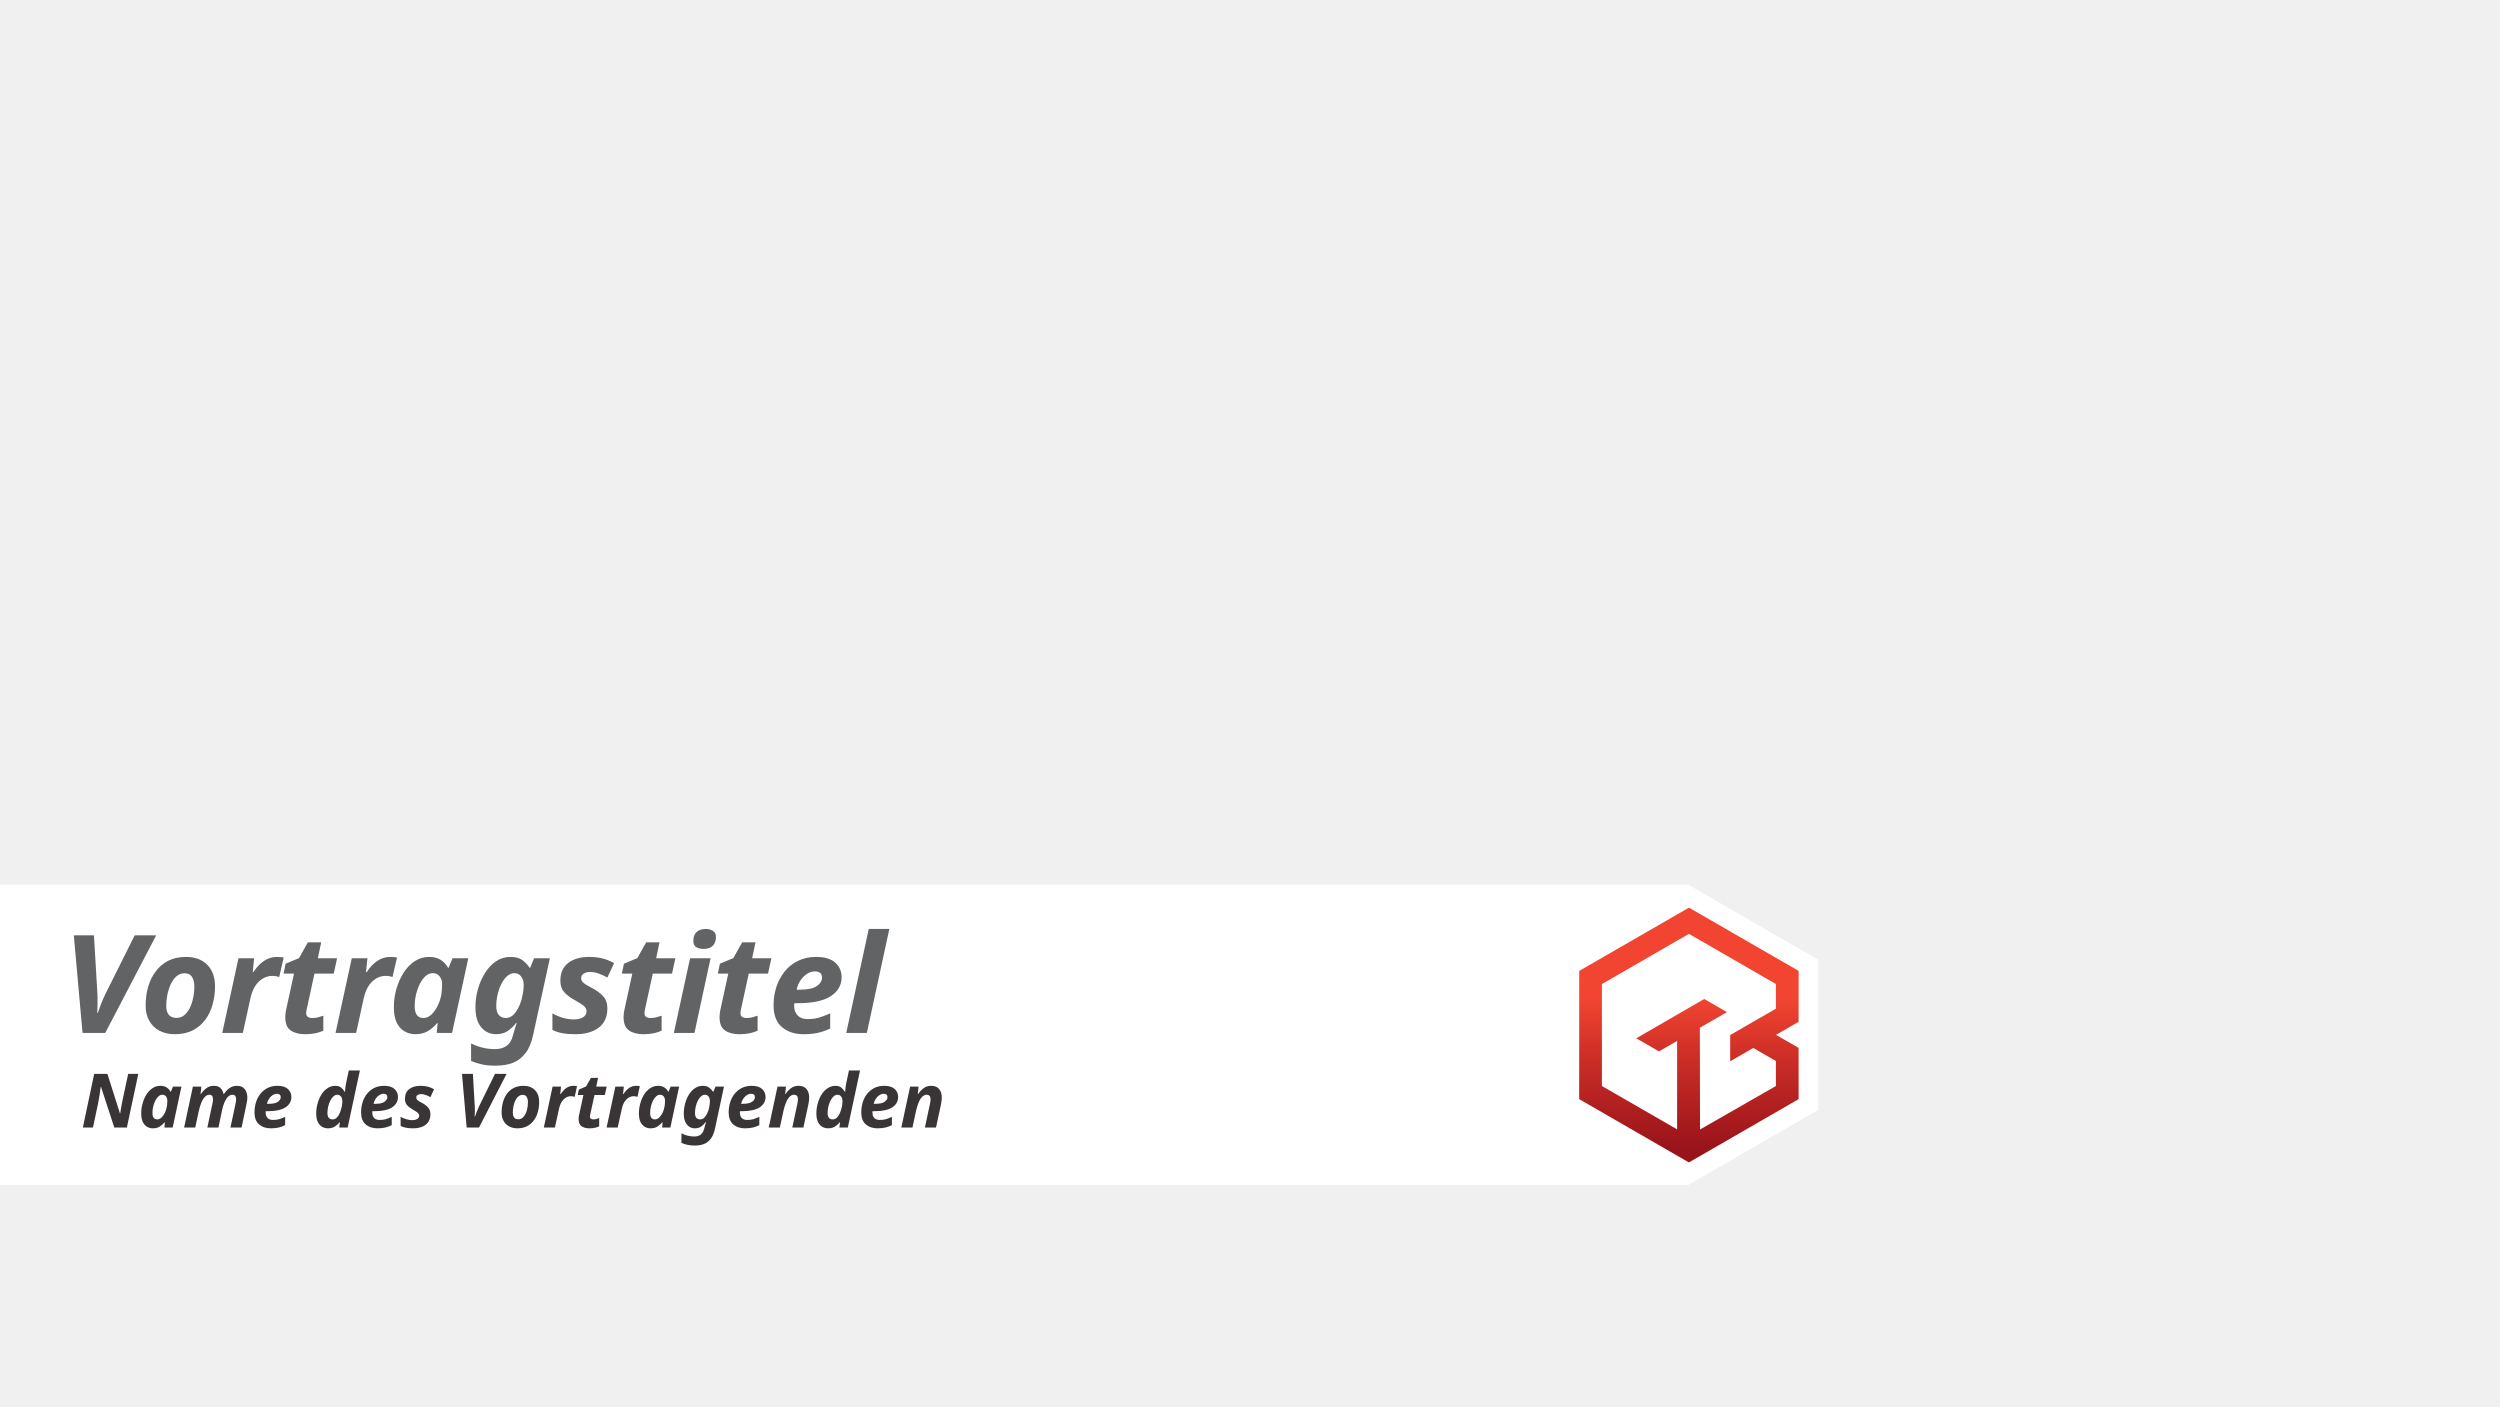
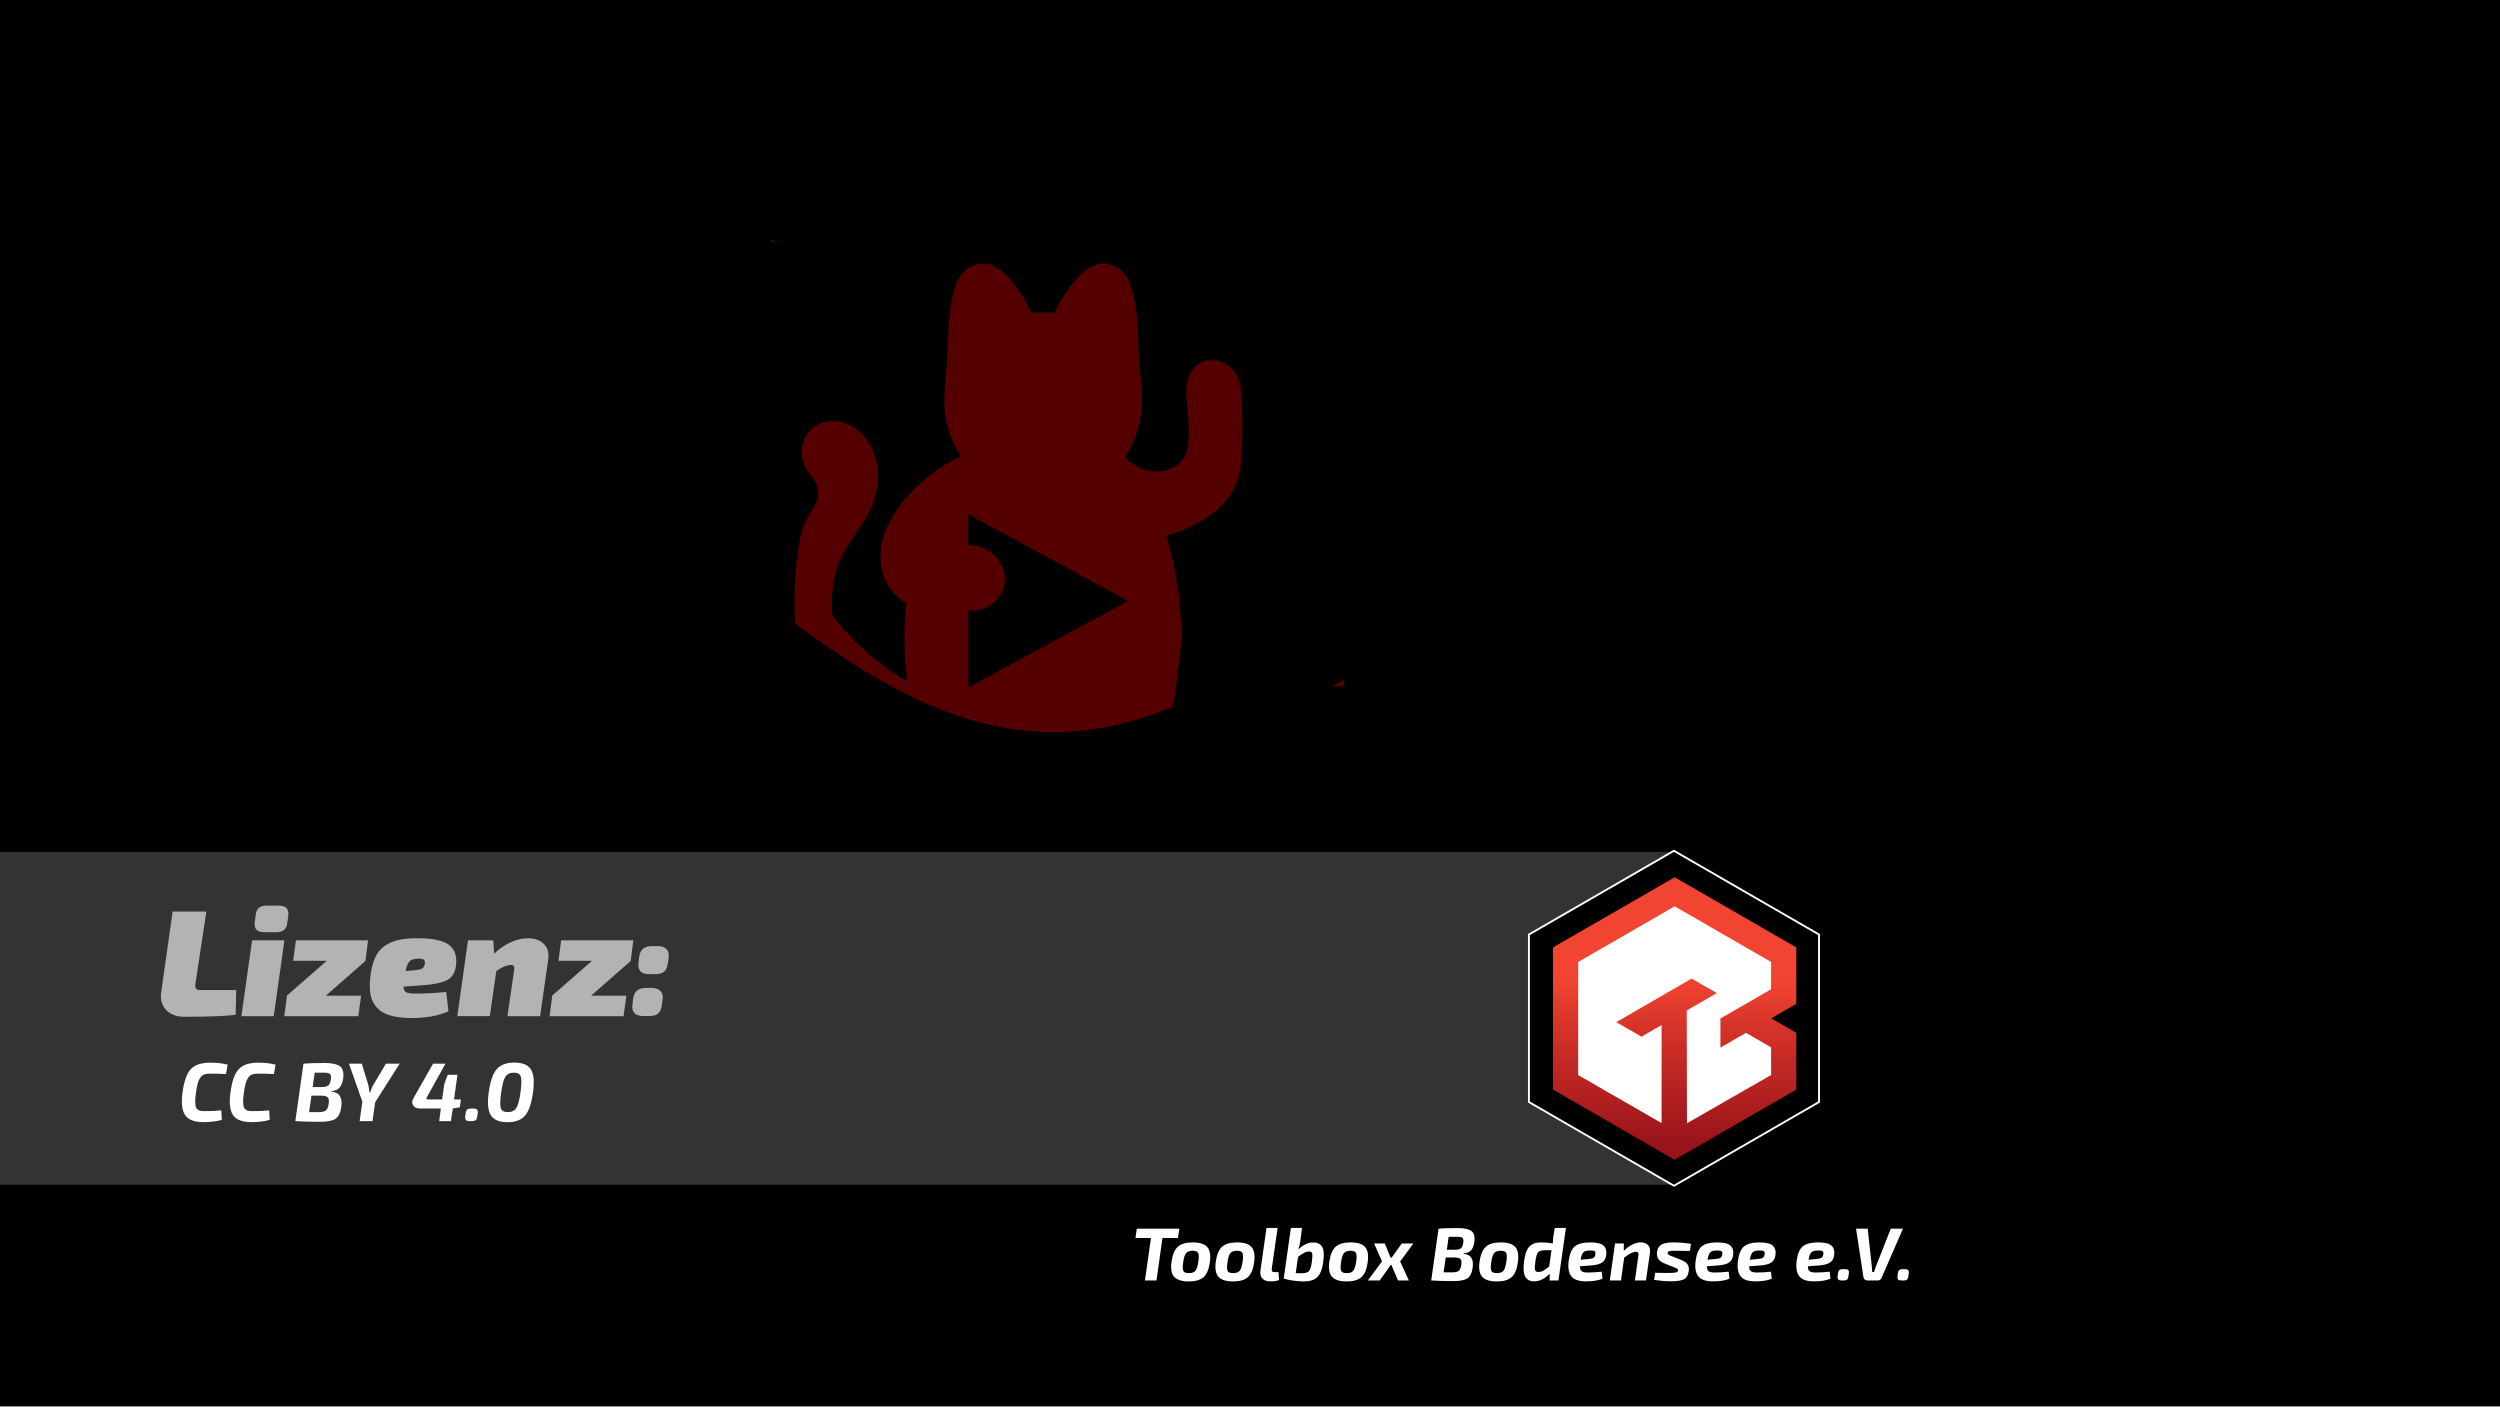
<svg xmlns="http://www.w3.org/2000/svg" width="1920" height="1080" viewBox="0 0 508 285.75" version="1.1" id="svg8">
  <defs id="defs2">
    <linearGradient id="linearGradient30" spreadMethod="pad" gradientTransform="matrix(0,-46.51385,-46.51385,0,26.25006,37.54749)" gradientUnits="userSpaceOnUse" y2="0" x2="1" y1="0" x1="0">
      <stop id="stop24" offset="0" style="stop-opacity:1;stop-color:#f14531" />
      <stop id="stop26" offset="0.33" style="stop-opacity:1;stop-color:#d23128" />
      <stop id="stop28" offset="1" style="stop-opacity:1;stop-color:#98131a" />
    </linearGradient>
+     <linearGradient y2="63.508" x2="29.282" y1="4.036" x1="29.282" gradientUnits="userSpaceOnUse" id="SVGID_1_-9" gradientTransform="translate(-3.7,-4)">
+       <stop id="stop4-9" style="stop-color:#E64F2D" offset="0" />
+       <stop id="stop6-0" style="stop-color:#D74126" offset="0.5" />
+       <stop id="stop8-8" style="stop-color:#9B160F" offset="1" />
+     </linearGradient>
  </defs>
-   <g id="layer1" transform="matrix(1.440677,0,0,1.440677,0,-122.3098)">
-     <path style="opacity:1;fill:#ffffff;fill-opacity:1;stroke:none;stroke-width:0.481;stroke-linecap:butt;stroke-linejoin:miter;stroke-miterlimit:3.8;stroke-dasharray:none;stroke-opacity:1;paint-order:markers stroke fill" id="path23" d="m 238.125,209.687 18.331,10.583 v 21.167 L 238.125,252.021 219.794,241.437 v -21.167 z" />
-     <rect style="opacity:1;fill:#ffffff;fill-opacity:1;stroke:none;stroke-width:0.493;stroke-linecap:butt;stroke-linejoin:miter;stroke-miterlimit:3.8;stroke-dasharray:none;stroke-opacity:1;paint-order:markers stroke fill" id="rect21" width="238.125" height="42.333" x="0" y="209.687" />
-     <g transform="matrix(0.4577411,0,0,-0.4577411,226.1946,242.901)" id="g10">
-       <path id="path33" d="M -3.009,43.967 26.133,61.283 55.961,44.322 56.897,32.391 47.188,24.905 57.949,18.705 55.727,7.008 28.706,-8.783 -5.449,6.423 Z" style="fill:#ffffff;stroke:none;stroke-width:0.99px;stroke-linecap:butt;stroke-linejoin:miter;stroke-opacity:1" />
-       <path d="m 26.262,-13.009 -0.012,0.007 -0.012,-0.007 -0.012,0.021 -33.726,19.455 h -0.057 l 0.011,39.547 33.814,19.494 33.79,-19.493 V 30.444 h -0.065 l 0.065,-0.112 -6.972,-4.022 6.972,-4.022 -0.002,-0.004 0.002,-0.001 V 6.558 h -0.033 l 0.033,-0.057 -33.784,-19.488 -0.012,-0.021 m 3.36,41.497 v 0 l 0.055,-31.341 23.378,13.398 v 7.699 l -6.976,4.024 -7.107,-4.1 v 8.083 l 14.083,8.124 v 7.597 L 26.257,57.432 -0.555,41.964 V 10.545 L 22.62,-2.812 V 24.439 l -5.585,-3.23 -7.002,4.04 20.936,12.112 7.005,-4.042 -8.352,-4.83" style="fill:url(#linearGradient30);fill-opacity:1;fill-rule:nonzero;stroke:none;stroke-width:0.132" id="path32" />
-     </g>
-     <g id="g4610" transform="translate(-36.51252)">
-       <text transform="scale(1.010364,0.9897421)" id="text1746" y="232.975" x="44.693" style="font-style:normal;font-weight:normal;font-size:22.486px;line-height:125%;font-family:sans-serif;letter-spacing:0px;word-spacing:0px;fill:#616364;fill-opacity:1;stroke:none;stroke-width:0.562px;stroke-linecap:butt;stroke-linejoin:miter;stroke-opacity:1" xml:space="preserve">
-         <tspan style="font-style:italic;font-variant:normal;font-weight:800;font-stretch:normal;font-size:19.488px;font-family:'Exo 2';-inkscape-font-specification:'Exo 2 Ultra-Bold Italic';letter-spacing:-0.19px;fill:#616364;fill-opacity:1;stroke-width:0.562px" y="232.975" x="44.693" id="tspan1744">Vortragstitel </tspan>
-       </text>
-       <text transform="scale(1.003139,0.9968712)" id="text1750" y="244.7" x="47.765" style="font-style:normal;font-weight:normal;font-size:22.764px;line-height:125%;font-family:sans-serif;letter-spacing:0px;word-spacing:0px;fill:#393536;fill-opacity:1;stroke:none;stroke-width:0.569px;stroke-linecap:butt;stroke-linejoin:miter;stroke-opacity:1" xml:space="preserve">
-         <tspan style="font-style:italic;font-variant:normal;font-weight:bold;font-stretch:normal;font-size:10.623px;font-family:'Exo 2';-inkscape-font-specification:'Exo 2 Bold Italic';fill:#393536;fill-opacity:1;stroke-width:0.569px" y="244.7" x="47.765" id="tspan1748">Name des Vortragenden</tspan>
-       </text>
-     </g>
+   <rect style="opacity:1;vector-effect:none;fill:#000000;fill-opacity:1;stroke:#1a1a1a;stroke-width:0.265;stroke-linecap:butt;stroke-linejoin:miter;stroke-miterlimit:4;stroke-dasharray:none;stroke-dashoffset:0;stroke-opacity:0.208;paint-order:stroke markers fill" id="rect1039" width="508.992" height="288.101" x="-0.856" y="-2.351" />
+   <rect y="173.102" x="-40.24" height="67.625" width="380.39" id="rect21" style="opacity:1;fill:#333333;fill-opacity:1;stroke:none;stroke-width:0.787;stroke-linecap:butt;stroke-linejoin:miter;stroke-miterlimit:3.8;stroke-dasharray:none;stroke-opacity:1;paint-order:markers stroke fill" />
+   <path d="m 340.15,173.102 29.282,16.906 v 33.812 L 340.15,240.727 310.868,223.821 V 190.008 Z" id="path23" style="opacity:1;fill:#000000;fill-opacity:1;stroke:#ffffff;stroke-width:0.768;stroke-linecap:butt;stroke-linejoin:miter;stroke-miterlimit:3.8;stroke-dasharray:none;stroke-opacity:1;paint-order:markers stroke fill" />
+   <g id="g10" transform="matrix(0.7312131,0,0,-0.7312131,321.0919,226.159)">
+     <path style="fill:#ffffff;stroke:none;stroke-width:0.99px;stroke-linecap:butt;stroke-linejoin:miter;stroke-opacity:1" d="M -3.009,43.967 26.133,61.283 55.961,44.322 56.897,32.391 47.188,24.905 57.949,18.705 55.727,7.008 28.706,-8.783 -5.449,6.423 Z" id="path33" />
+     <path id="path32" style="fill:url(#linearGradient30);fill-opacity:1;fill-rule:nonzero;stroke:none;stroke-width:0.132" d="m 26.262,-13.009 -0.012,0.007 -0.012,-0.007 -0.012,0.021 -33.726,19.455 h -0.057 l 0.011,39.547 33.814,19.494 33.79,-19.493 V 30.444 h -0.065 l 0.065,-0.112 -6.972,-4.022 6.972,-4.022 -0.002,-0.004 0.002,-0.001 V 6.558 h -0.033 l 0.033,-0.057 -33.784,-19.488 -0.012,-0.021 m 3.36,41.497 v 0 l 0.055,-31.341 23.378,13.398 v 7.699 l -6.976,4.024 -7.107,-4.1 v 8.083 l 14.083,8.124 v 7.597 L 26.257,57.432 -0.555,41.964 V 10.545 L 22.62,-2.812 V 24.439 l -5.585,-3.23 -7.002,4.04 20.936,12.112 7.005,-4.042 -8.352,-4.83" />
+   </g>
+   <g aria-label="Lizenz:" transform="scale(1.010364,0.9897421)" style="font-style:normal;font-weight:normal;font-size:35.92px;line-height:125%;font-family:sans-serif;letter-spacing:0px;word-spacing:0px;fill:#b3b3b3;fill-opacity:1;stroke:none;stroke-width:0.898px;stroke-linecap:butt;stroke-linejoin:miter;stroke-opacity:1" id="text1746">
+     <path d="m 41.505,187.146 -2.21,14.881 q -0.062,0.716 0.156,0.996 0.249,0.249 0.965,0.249 h 7.098 l -0.125,5.074 q -3.113,0.405 -10.304,0.405 -2.335,0 -3.673,-1.401 -1.307,-1.432 -0.996,-3.611 l 2.304,-16.593 z" style="font-style:italic;font-variant:normal;font-weight:800;font-stretch:normal;font-size:31.131px;font-family:'Exo 2';-inkscape-font-specification:'Exo 2 Ultra-Bold Italic';letter-spacing:-0.303px;fill:#b3b3b3;fill-opacity:1;stroke-width:0.898px" id="path1182" />
+     <path d="M 53.592,185.931 H 56.113 q 2.086,0 1.868,2.055 l -0.218,1.588 q -0.218,1.806 -2.148,1.806 H 53.062 q -2.055,0 -1.837,-2.055 l 0.218,-1.588 q 0.187,-1.806 2.148,-1.806 z m 1.463,22.694 H 48.548 L 50.697,193.06 h 6.506 z" style="font-style:italic;font-variant:normal;font-weight:800;font-stretch:normal;font-size:31.131px;font-family:'Exo 2';-inkscape-font-specification:'Exo 2 Ultra-Bold Italic';letter-spacing:-0.303px;fill:#b3b3b3;fill-opacity:1;stroke-width:0.898px" id="path1184" />
+     <path d="m 73.524,197.263 -8.001,7.16 h 7.098 l -0.56,4.203 H 57.18 l 0.529,-4.203 h -0.031 l 8.032,-7.16 h -6.755 l 0.56,-4.203 h 14.507 l -0.529,4.203 z" style="font-style:italic;font-variant:normal;font-weight:800;font-stretch:normal;font-size:31.131px;font-family:'Exo 2';-inkscape-font-specification:'Exo 2 Ultra-Bold Italic';letter-spacing:-0.303px;fill:#b3b3b3;fill-opacity:1;stroke-width:0.898px" id="path1186" />
+     <path d="m 89.751,203.645 0.436,3.985 q -2.957,1.37 -7.378,1.37 -2.615,0 -4.358,-0.529 -1.743,-0.529 -2.677,-1.619 -0.934,-1.09 -1.245,-2.553 -0.28,-1.494 -0.062,-3.58 0.249,-2.459 0.965,-4.078 0.716,-1.619 1.961,-2.459 1.276,-0.872 2.802,-1.214 1.557,-0.342 3.767,-0.342 4.67,0 6.413,1.432 1.743,1.432 1.307,4.358 -0.28,2.024 -1.806,2.833 -1.494,0.778 -4.825,1.027 l -3.891,0.28 q 0.031,0.872 0.498,1.152 0.498,0.28 1.712,0.28 3.393,0 6.382,-0.342 z m -8.187,-4.265 1.774,-0.187 q 1.121,-0.093 1.557,-0.342 0.467,-0.28 0.56,-1.09 0.062,-0.529 -0.249,-0.747 -0.28,-0.218 -1.183,-0.187 -1.152,0.031 -1.65,0.529 -0.498,0.498 -0.809,2.024 z" style="font-style:italic;font-variant:normal;font-weight:800;font-stretch:normal;font-size:31.131px;font-family:'Exo 2';-inkscape-font-specification:'Exo 2 Ultra-Bold Italic';letter-spacing:-0.303px;fill:#b3b3b3;fill-opacity:1;stroke-width:0.898px" id="path1188" />
+     <path d="m 99.223,193.06 0.156,2.74 q 1.494,-1.494 3.3,-2.335 1.806,-0.841 3.518,-0.841 2.024,0 3.175,1.183 1.183,1.152 0.872,3.3 l -1.619,11.518 h -6.569 l 1.339,-9.402 q 0.093,-0.654 -0.093,-0.903 -0.156,-0.249 -0.747,-0.187 -1.276,0.125 -2.74,1.245 l -1.307,9.246 h -6.537 l 2.148,-15.565 z" style="font-style:italic;font-variant:normal;font-weight:800;font-stretch:normal;font-size:31.131px;font-family:'Exo 2';-inkscape-font-specification:'Exo 2 Ultra-Bold Italic';letter-spacing:-0.303px;fill:#b3b3b3;fill-opacity:1;stroke-width:0.898px" id="path1190" />
+     <path d="m 126.875,197.263 -8.001,7.16 h 7.098 l -0.56,4.203 h -14.881 l 0.529,-4.203 h -0.031 l 8.032,-7.16 h -6.755 l 0.56,-4.203 h 14.507 l -0.529,4.203 z" style="font-style:italic;font-variant:normal;font-weight:800;font-stretch:normal;font-size:31.131px;font-family:'Exo 2';-inkscape-font-specification:'Exo 2 Ultra-Bold Italic';letter-spacing:-0.303px;fill:#b3b3b3;fill-opacity:1;stroke-width:0.898px" id="path1192" />
+     <path d="m 131.086,194.243 h 1.245 q 1.121,0 1.712,0.623 0.591,0.591 0.436,1.743 l -0.187,1.276 q -0.156,1.121 -0.747,1.619 -0.56,0.498 -1.743,0.498 h -1.245 q -2.428,0 -2.148,-2.366 l 0.156,-1.276 q 0.311,-2.117 2.522,-2.117 z m -1.214,8.592 h 1.245 q 1.121,0 1.712,0.623 0.591,0.591 0.436,1.743 l -0.187,1.276 q -0.156,1.121 -0.747,1.619 -0.56,0.498 -1.743,0.498 h -1.245 q -2.428,0 -2.148,-2.366 l 0.156,-1.276 q 0.311,-2.117 2.522,-2.117 z" style="font-style:italic;font-variant:normal;font-weight:800;font-stretch:normal;font-size:31.131px;font-family:'Exo 2';-inkscape-font-specification:'Exo 2 Ultra-Bold Italic';letter-spacing:-0.303px;fill:#b3b3b3;fill-opacity:1;stroke-width:0.898px" id="path1194" />
  </g>
  <style type="text/css" id="style2">
	.st0{fill:#E9502D;}
</style>
  <style id="style1648" type="text/css">
	.st0{fill:#F14531;}
	.st1{fill:#616364;}
	.st2{fill:#393536;}
</style>
+   <style id="style2-2" type="text/css">
+ 	.st0{fill:url(#SVGID_1_);}
+ </style>
+   <g id="g1074" transform="matrix(1.096092,0,0,1.096092,-78.34902,-14.7063)">
+     <rect transform="matrix(-0.07568541,0.9971317,-0.9999772,0.00675332,0,0)" style="opacity:1;vector-effect:none;fill:#550000;fill-opacity:1;stroke:#333333;stroke-width:0.189;stroke-linecap:butt;stroke-linejoin:miter;stroke-miterlimit:4;stroke-dasharray:none;stroke-dashoffset:0;stroke-opacity:0.208;paint-order:stroke markers fill" id="rect1049" width="67.54" height="93.899" x="69.953" y="-309.438" />
+     <rect y="105.386" x="214.442" height="35.272" width="106.222" id="rect1041" style="opacity:1;vector-effect:none;fill:#550000;fill-opacity:1;stroke:#333333;stroke-width:0.145;stroke-linecap:butt;stroke-linejoin:miter;stroke-miterlimit:4;stroke-dasharray:none;stroke-dashoffset:0;stroke-opacity:0.208;paint-order:stroke markers fill" />
+     <rect style="opacity:1;vector-effect:none;fill:#550000;fill-opacity:1;stroke:#333333;stroke-width:0.132;stroke-linecap:butt;stroke-linejoin:miter;stroke-miterlimit:4;stroke-dasharray:none;stroke-dashoffset:0;stroke-opacity:0.208;paint-order:stroke markers fill" id="rect1047" width="91.743" height="33.523" x="214.404" y="57.943" />
+     <rect y="116.555" x="234.973" height="35.306" width="61.735" id="rect1041-9" style="opacity:1;vector-effect:none;fill:#550000;fill-opacity:1;stroke:#333333;stroke-width:0.111;stroke-linecap:butt;stroke-linejoin:miter;stroke-miterlimit:4;stroke-dasharray:none;stroke-dashoffset:0;stroke-opacity:0.208;paint-order:stroke markers fill" />
+     <g style="fill:#000000" transform="matrix(2.395927,0,0,2.395927,196.2634,18.72182)" id="g1037">
+       <path style="fill:#000000;stroke-width:3.523" d="M 28.623,12.15 C 16.627,11.907 2.117,19.003 7.992,32.778 7.991,35.278 7.337,46.174 9.7,47.035 c -0.448,0.337 -0.545,-7.269 0.716,-9.23 0.225,-0.37 0.468,-0.726 0.634,-1.127 0.18,-0.394 0.219,-0.838 0.113,-1.258 -0.08,-0.232 -0.199,-0.449 -0.352,-0.641 -0.141,-0.197 -0.306,-0.387 -0.437,-0.592 -0.343,-0.527 -0.486,-1.159 -0.405,-1.782 0.088,-0.625 0.42,-1.19 0.923,-1.571 0.456,-0.325 1.008,-0.486 1.568,-0.458 0.185,0.005 0.369,0.029 0.55,0.07 0.723,0.192 1.365,0.612 1.832,1.198 0.581,0.712 0.923,1.61 1.007,2.526 0.085,0.916 -0.085,1.849 -0.437,2.698 -0.634,1.522 -1.832,2.748 -2.49,4.255 -0.535,1.233 -0.69,2.607 -0.616,3.952 0.011,0.123 0.028,0.247 0.035,0.373 1.588,2.033 3.542,3.75 5.763,5.062 -0.134,-1.115 -0.201,-2.237 -0.201,-3.36 0,-0.895 0.049,-1.786 0.134,-2.667 -0.549,-0.359 -1.019,-0.826 -1.381,-1.374 -0.623,-0.986 -0.74,-2.237 -0.486,-3.382 0.257,-1.138 0.863,-2.177 1.585,-3.093 1.21,-1.515 2.756,-2.727 4.516,-3.54 -0.049,-0.07 -0.106,-0.141 -0.141,-0.197 -0.644,-1.049 -1.028,-2.236 -1.12,-3.463 -0.092,-1.233 0.106,-2.476 0.183,-3.709 0.06,-0.863 0.063,-1.726 0.113,-2.589 0.06,-1.004 0.176,-2.001 0.458,-2.959 0.106,-0.352 0.229,-0.697 0.423,-1 0.232,-0.359 0.562,-0.644 0.951,-0.821 0.389,-0.165 0.817,-0.214 1.233,-0.141 0.352,0.077 0.676,0.254 0.962,0.472 0.289,0.218 0.535,0.486 0.768,0.757 0.663,0.78 1.219,1.645 1.656,2.571 0.575,-0.089 1.161,-0.089 1.737,0 0.436,-0.926 0.993,-1.791 1.656,-2.571 0.232,-0.275 0.479,-0.539 0.764,-0.757 0.282,-0.226 0.61,-0.386 0.962,-0.468 0.419,-0.086 0.854,-0.037 1.243,0.141 0.386,0.178 0.714,0.463 0.944,0.821 0.201,0.303 0.324,0.648 0.423,0.997 0.282,0.958 0.405,1.959 0.465,2.959 0.049,0.859 0.053,1.726 0.113,2.586 0.081,1.233 0.282,2.473 0.183,3.709 -0.092,1.228 -0.476,2.417 -1.12,3.466 -0.049,0.081 -0.106,0.155 -0.162,0.232 0.387,0.444 0.951,0.817 1.43,0.979 0.539,0.175 1.115,0.199 1.666,0.07 0.305,-0.069 0.594,-0.192 0.856,-0.363 0.26,-0.168 0.477,-0.395 0.634,-0.662 0.174,-0.34 0.277,-0.711 0.303,-1.092 0.106,-0.969 0,-1.948 -0.085,-2.924 -0.053,-0.627 -0.099,-1.268 0.042,-1.885 0.084,-0.425 0.292,-0.815 0.599,-1.12 0.21,-0.193 0.464,-0.332 0.74,-0.405 0.276,-0.073 0.563,-0.088 0.845,-0.046 0.611,0.09 1.156,0.431 1.504,0.941 0.187,0.292 0.316,0.617 0.38,0.958 0.07,0.342 0.095,0.687 0.113,1.036 0.07,1.208 0.063,2.42 0.028,3.628 -0.028,1.064 -0.088,2.149 -0.511,3.121 -0.542,1.243 -1.641,2.173 -2.818,2.839 -0.798,0.447 -1.647,0.795 -2.529,1.036 0.782,2.562 1.174,5.226 1.162,7.904 -0.002,1.13 -0.663,5.508 -0.802,6.63 0.562,0.123 3.183,-1.227 3.725,-1.106 6.798,1.52 10.325,0.348 7.025,-19.897 C 57.475,17.784 40.274,12.03 28.62,12.15 Z" id="path836" />
+       <path style="opacity:1;vector-effect:none;fill:#000000;fill-opacity:1;stroke-width:1;stroke-linecap:butt;stroke-linejoin:miter;stroke-miterlimit:4;stroke-dasharray:none;stroke-dashoffset:0;stroke-opacity:1" d="m 22.846,37.583 v 2.36 c 0.621,0.009 1.225,0.211 1.726,0.578 0.384,0.278 0.689,0.651 0.888,1.081 0.19,0.433 0.261,0.916 0.176,1.384 -0.071,0.415 -0.251,0.804 -0.521,1.127 -0.274,0.321 -0.622,0.571 -1.014,0.729 -0.397,0.161 -0.827,0.227 -1.254,0.194 v 5.939 L 35.2,44.282 22.846,37.59 Z" id="path2" />
+       <path class="st0" d="M 54.9,18.8 29.3,4 3.7,18.8 v 30 0 l 25.5,14.7 v 0 0 0 0 L 54.8,48.7 v 0 0 -11.9 0 0 l -5.3,-3 5.3,-3 v -0.1 0 -11.9 z m -5.3,21 v 5.8 C 33.105,59.103 21.957,55.493 9,45.7 V 21.9 c 18.488,-13.582 22.042,-10.696 40.6,0 v 5.8 c -6.969,3.76 -4.706,1.759 -5.3,9.2 z" id="path11" style="fill:#000000" />
+     </g>
+   </g>
+   <g aria-label="CC BY 4.0" transform="scale(1.003139,0.9968712)" style="font-style:normal;font-weight:normal;font-size:36.364px;line-height:125%;font-family:sans-serif;letter-spacing:0px;word-spacing:0px;fill:#ffffff;fill-opacity:1;stroke:none;stroke-width:0.909px;stroke-linecap:butt;stroke-linejoin:miter;stroke-opacity:1" id="text1108">
+     <path d="m 44.826,226.335 0.102,1.935 q -1.527,0.458 -3.733,0.458 -2.715,0 -3.699,-1.425 -0.967,-1.442 -0.509,-4.735 0.475,-3.394 1.697,-4.667 1.222,-1.29 3.937,-1.29 1.952,0 3.496,0.407 l -0.339,1.918 q -1.375,-0.085 -3.258,-0.085 -0.899,0 -1.408,0.288 -0.509,0.288 -0.865,1.137 -0.339,0.832 -0.56,2.495 -0.305,2.189 0.017,2.953 0.322,0.764 1.578,0.764 2.019,0.017 3.547,-0.153 z" style="font-style:italic;font-variant:normal;font-weight:bold;font-stretch:normal;font-size:16.97px;font-family:'Exo 2';-inkscape-font-specification:'Exo 2 Bold Italic';fill:#ffffff;fill-opacity:1;stroke-width:0.909px" id="path1128" />
+     <path d="m 54.533,226.335 0.102,1.935 q -1.527,0.458 -3.733,0.458 -2.715,0 -3.699,-1.425 -0.967,-1.442 -0.509,-4.735 0.475,-3.394 1.697,-4.667 1.222,-1.29 3.937,-1.29 1.952,0 3.496,0.407 l -0.339,1.918 q -1.375,-0.085 -3.258,-0.085 -0.899,0 -1.408,0.288 -0.509,0.288 -0.865,1.137 -0.339,0.832 -0.56,2.495 -0.305,2.189 0.017,2.953 0.322,0.764 1.578,0.764 2.019,0.017 3.547,-0.153 z" style="font-style:italic;font-variant:normal;font-weight:bold;font-stretch:normal;font-size:16.97px;font-family:'Exo 2';-inkscape-font-specification:'Exo 2 Bold Italic';fill:#ffffff;fill-opacity:1;stroke-width:0.909px" id="path1130" />
+     <path d="m 59.827,228.525 1.646,-11.709 q 1.51,-0.136 4.259,-0.136 2.257,0 3.139,0.679 0.882,0.679 0.645,2.478 -0.187,1.256 -0.73,1.867 -0.543,0.611 -1.646,0.713 l -0.017,0.102 q 2.444,0.187 2.002,3.19 -0.255,1.748 -1.188,2.359 -0.933,0.594 -3.072,0.594 -3.326,0 -5.04,-0.136 z m 3.513,-6.941 h 1.782 q 0.967,0 1.375,-0.322 0.407,-0.339 0.526,-1.273 0.119,-0.815 -0.17,-1.069 -0.288,-0.272 -1.222,-0.272 h -1.884 z m -0.73,5.108 h 1.816 q 1.137,0 1.561,-0.322 0.441,-0.339 0.594,-1.358 0.136,-1.001 -0.187,-1.324 -0.305,-0.339 -1.341,-0.356 H 63.086 Z" style="font-style:italic;font-variant:normal;font-weight:bold;font-stretch:normal;font-size:16.97px;font-family:'Exo 2';-inkscape-font-specification:'Exo 2 Bold Italic';fill:#ffffff;fill-opacity:1;stroke-width:0.909px" id="path1132" />
+     <path d="m 75.983,224.706 -0.526,3.818 h -2.613 l 0.56,-3.954 -2.715,-7.755 h 2.596 l 1.324,4.344 q 0.187,0.747 0.221,1.51 h 0.187 q 0.17,-0.781 0.611,-1.544 l 2.545,-4.31 h 2.783 z" style="font-style:italic;font-variant:normal;font-weight:bold;font-stretch:normal;font-size:16.97px;font-family:'Exo 2';-inkscape-font-specification:'Exo 2 Bold Italic';fill:#ffffff;fill-opacity:1;stroke-width:0.909px" id="path1134" />
+     <path d="m 93.36,224.112 -0.221,1.595 -1.392,0.238 h -0.034 l -0.373,2.579 h -2.376 l 0.339,-2.579 h -4.31 q -0.916,0 -1.307,-0.645 -0.39,-0.662 0.034,-1.392 l 4.005,-7.093 h 2.512 l -3.75,6.788 q -0.305,0.509 0.187,0.509 h 2.885 l 0.441,-3.156 0.696,-1.867 h 1.968 l -0.696,5.023 z" style="font-style:italic;font-variant:normal;font-weight:bold;font-stretch:normal;font-size:16.97px;font-family:'Exo 2';-inkscape-font-specification:'Exo 2 Bold Italic';fill:#ffffff;fill-opacity:1;stroke-width:0.909px" id="path1136" />
+     <path d="m 95.311,225.962 h 0.628 q 0.967,0 0.832,0.916 l -0.119,0.815 q -0.102,0.832 -0.95,0.832 h -0.628 q -0.95,0 -0.848,-0.933 l 0.119,-0.815 q 0.119,-0.815 0.967,-0.815 z" style="font-style:italic;font-variant:normal;font-weight:bold;font-stretch:normal;font-size:16.97px;font-family:'Exo 2';-inkscape-font-specification:'Exo 2 Bold Italic';fill:#ffffff;fill-opacity:1;stroke-width:0.909px" id="path1138" />
+     <path d="m 104.186,216.595 q 2.512,0 3.377,1.425 0.865,1.425 0.39,4.752 -0.458,3.309 -1.612,4.65 -1.154,1.324 -3.581,1.324 -2.444,0 -3.343,-1.425 -0.882,-1.425 -0.407,-4.752 0.458,-3.309 1.612,-4.633 1.154,-1.341 3.564,-1.341 z m -0.085,2.053 q -1.188,0 -1.731,0.832 -0.526,0.832 -0.848,3.224 -0.339,2.393 -0.085,3.19 0.272,0.798 1.408,0.798 1.205,0 1.731,-0.832 0.543,-0.832 0.865,-3.224 0.322,-2.393 0.051,-3.19 -0.272,-0.798 -1.392,-0.798 z" style="font-style:italic;font-variant:normal;font-weight:bold;font-stretch:normal;font-size:16.97px;font-family:'Exo 2';-inkscape-font-specification:'Exo 2 Bold Italic';fill:#ffffff;fill-opacity:1;stroke-width:0.909px" id="path1140" />
+   </g>
+   <g aria-label="Toolbox Bodensee e.V." transform="scale(1.003139,0.9968712)" style="font-style:normal;font-weight:normal;font-size:32.795px;line-height:125%;font-family:sans-serif;letter-spacing:0px;word-spacing:0px;fill:#ffffff;fill-opacity:1;stroke:none;stroke-width:0.82px;stroke-linecap:butt;stroke-linejoin:miter;stroke-opacity:1" id="text1108-1">
+     <path d="m 238.627,252.346 h -3.153 l -1.209,8.662 h -2.342 l 1.224,-8.662 h -3.137 l 0.26,-1.898 h 8.616 z" style="font-style:italic;font-variant:normal;font-weight:bold;font-stretch:normal;font-size:15.304px;font-family:'Exo 2';-inkscape-font-specification:'Exo 2 Bold Italic';fill:#ffffff;fill-opacity:1;stroke-width:0.82px" id="path1143" />
+     <path d="m 241.626,253.249 q 2.097,0 2.923,0.949 0.826,0.949 0.52,3.137 -0.291,2.127 -1.27,3 -0.964,0.872 -3.015,0.872 -2.081,0 -2.938,-0.949 -0.842,-0.949 -0.536,-3.107 0.306,-2.143 1.27,-3.015 0.964,-0.888 3.046,-0.888 z m -0.015,1.699 q -0.934,0 -1.347,0.474 -0.398,0.474 -0.597,1.913 -0.184,1.316 0.046,1.745 0.23,0.429 1.117,0.429 0.918,0 1.316,-0.474 0.398,-0.49 0.597,-1.882 0.199,-1.316 -0.046,-1.76 -0.23,-0.444 -1.087,-0.444 z" style="font-style:italic;font-variant:normal;font-weight:bold;font-stretch:normal;font-size:15.304px;font-family:'Exo 2';-inkscape-font-specification:'Exo 2 Bold Italic';fill:#ffffff;fill-opacity:1;stroke-width:0.82px" id="path1145" />
+     <path d="m 250.595,253.249 q 2.097,0 2.923,0.949 0.826,0.949 0.52,3.137 -0.291,2.127 -1.27,3 -0.964,0.872 -3.015,0.872 -2.081,0 -2.938,-0.949 -0.842,-0.949 -0.536,-3.107 0.306,-2.143 1.27,-3.015 0.964,-0.888 3.046,-0.888 z m -0.015,1.699 q -0.934,0 -1.347,0.474 -0.398,0.474 -0.597,1.913 -0.184,1.316 0.046,1.745 0.23,0.429 1.117,0.429 0.918,0 1.316,-0.474 0.398,-0.49 0.597,-1.882 0.199,-1.316 -0.046,-1.76 -0.23,-0.444 -1.087,-0.444 z" style="font-style:italic;font-variant:normal;font-weight:bold;font-stretch:normal;font-size:15.304px;font-family:'Exo 2';-inkscape-font-specification:'Exo 2 Bold Italic';fill:#ffffff;fill-opacity:1;stroke-width:0.82px" id="path1147" />
+     <path d="m 258.798,250.295 -1.178,8.295 q -0.061,0.413 0.076,0.566 0.153,0.153 0.627,0.153 h 0.658 l 0.107,1.607 q -0.536,0.275 -1.76,0.275 -1.056,0 -1.607,-0.566 -0.536,-0.566 -0.413,-1.561 l 1.24,-8.769 z" style="font-style:italic;font-variant:normal;font-weight:bold;font-stretch:normal;font-size:15.304px;font-family:'Exo 2';-inkscape-font-specification:'Exo 2 Bold Italic';fill:#ffffff;fill-opacity:1;stroke-width:0.82px" id="path1149" />
+     <path d="m 263.741,250.295 -0.337,2.617 q -0.122,0.979 -0.429,1.791 1.5,-1.439 2.984,-1.439 1.377,0 1.882,0.918 0.505,0.918 0.184,3.122 -0.291,2.143 -1.194,3.03 -0.903,0.872 -2.74,0.872 -0.918,0 -2.143,-0.168 -1.209,-0.168 -1.913,-0.429 l 1.454,-10.315 z m -0.811,5.923 -0.459,3.29 q 0.979,0.031 1.178,0.031 1.117,-0.015 1.5,-0.444 0.383,-0.429 0.597,-1.944 0.168,-1.316 0.046,-1.683 -0.107,-0.367 -0.643,-0.367 -0.888,0 -2.219,1.117 z" style="font-style:italic;font-variant:normal;font-weight:bold;font-stretch:normal;font-size:15.304px;font-family:'Exo 2';-inkscape-font-specification:'Exo 2 Bold Italic';fill:#ffffff;fill-opacity:1;stroke-width:0.82px" id="path1151" />
+     <path d="m 273.597,253.249 q 2.097,0 2.923,0.949 0.826,0.949 0.52,3.137 -0.291,2.127 -1.27,3 -0.964,0.872 -3.015,0.872 -2.081,0 -2.938,-0.949 -0.842,-0.949 -0.536,-3.107 0.306,-2.143 1.27,-3.015 0.964,-0.888 3.046,-0.888 z m -0.015,1.699 q -0.934,0 -1.347,0.474 -0.398,0.474 -0.597,1.913 -0.184,1.316 0.046,1.745 0.23,0.429 1.117,0.429 0.918,0 1.316,-0.474 0.398,-0.49 0.597,-1.882 0.199,-1.316 -0.046,-1.76 -0.23,-0.444 -1.087,-0.444 z" style="font-style:italic;font-variant:normal;font-weight:bold;font-stretch:normal;font-size:15.304px;font-family:'Exo 2';-inkscape-font-specification:'Exo 2 Bold Italic';fill:#ffffff;fill-opacity:1;stroke-width:0.82px" id="path1153" />
+     <path d="m 283.622,257.136 1.76,3.872 h -2.189 l -1.347,-3.168 h -0.122 l -2.25,3.168 h -2.403 l 2.877,-3.887 -1.607,-3.658 h 2.158 l 1.194,2.908 h 0.184 l 2.081,-2.908 h 2.342 z" style="font-style:italic;font-variant:normal;font-weight:bold;font-stretch:normal;font-size:15.304px;font-family:'Exo 2';-inkscape-font-specification:'Exo 2 Bold Italic';fill:#ffffff;fill-opacity:1;stroke-width:0.82px" id="path1155" />
+     <path d="m 289.912,261.008 1.485,-10.56 q 1.362,-0.122 3.841,-0.122 2.035,0 2.831,0.612 0.796,0.612 0.582,2.234 -0.168,1.133 -0.658,1.683 -0.49,0.551 -1.485,0.643 l -0.015,0.092 q 2.204,0.168 1.806,2.877 -0.23,1.576 -1.071,2.127 -0.842,0.536 -2.77,0.536 -3,0 -4.545,-0.122 z m 3.168,-6.26 h 1.607 q 0.872,0 1.24,-0.291 0.367,-0.306 0.474,-1.148 0.107,-0.735 -0.153,-0.964 -0.26,-0.245 -1.102,-0.245 h -1.699 z m -0.658,4.607 h 1.638 q 1.025,0 1.408,-0.291 0.398,-0.306 0.536,-1.224 0.122,-0.903 -0.168,-1.194 -0.275,-0.306 -1.209,-0.321 h -1.775 z" style="font-style:italic;font-variant:normal;font-weight:bold;font-stretch:normal;font-size:15.304px;font-family:'Exo 2';-inkscape-font-specification:'Exo 2 Bold Italic';fill:#ffffff;fill-opacity:1;stroke-width:0.82px" id="path1157" />
+     <path d="m 304.023,253.249 q 2.097,0 2.923,0.949 0.826,0.949 0.52,3.137 -0.291,2.127 -1.27,3 -0.964,0.872 -3.015,0.872 -2.081,0 -2.938,-0.949 -0.842,-0.949 -0.536,-3.107 0.306,-2.143 1.27,-3.015 0.964,-0.888 3.046,-0.888 z m -0.015,1.699 q -0.934,0 -1.347,0.474 -0.398,0.474 -0.597,1.913 -0.184,1.316 0.046,1.745 0.23,0.429 1.117,0.429 0.918,0 1.316,-0.474 0.398,-0.49 0.597,-1.882 0.199,-1.316 -0.046,-1.76 -0.23,-0.444 -1.087,-0.444 z" style="font-style:italic;font-variant:normal;font-weight:bold;font-stretch:normal;font-size:15.304px;font-family:'Exo 2';-inkscape-font-specification:'Exo 2 Bold Italic';fill:#ffffff;fill-opacity:1;stroke-width:0.82px" id="path1159" />
+     <path d="m 317.2,250.295 -1.515,10.713 h -1.775 v -1.377 q -1.53,1.561 -3.137,1.561 -1.27,0 -1.806,-0.964 -0.536,-0.964 -0.245,-3.137 0.168,-1.209 0.474,-1.99 0.306,-0.781 0.765,-1.163 0.474,-0.398 0.964,-0.536 0.505,-0.153 1.194,-0.153 1.209,0 2.433,0.199 0.031,-0.949 0.107,-1.485 l 0.275,-1.668 z m -2.923,4.545 h -1.209 q -1.117,0 -1.485,0.398 -0.367,0.383 -0.566,1.882 -0.184,1.27 -0.076,1.729 0.107,0.444 0.658,0.429 0.551,-0.015 1.041,-0.275 0.505,-0.275 1.178,-0.872 z" style="font-style:italic;font-variant:normal;font-weight:bold;font-stretch:normal;font-size:15.304px;font-family:'Exo 2';-inkscape-font-specification:'Exo 2 Bold Italic';fill:#ffffff;fill-opacity:1;stroke-width:0.82px" id="path1161" />
+     <path d="m 324.454,259.217 0.153,1.439 q -1.27,0.536 -3.321,0.536 -2.158,0 -2.969,-1.01 -0.811,-1.01 -0.566,-3.107 0.275,-2.204 1.255,-3.015 0.979,-0.811 3.122,-0.811 1.99,0 2.694,0.658 0.719,0.658 0.536,1.944 -0.153,1.071 -0.872,1.53 -0.719,0.459 -2.219,0.566 l -2.234,0.168 q 0.015,0.75 0.367,1.01 0.367,0.26 1.148,0.26 1.485,0 2.908,-0.168 z m -4.285,-2.433 1.76,-0.168 q 0.612,-0.046 0.888,-0.245 0.291,-0.199 0.352,-0.735 0.046,-0.505 -0.199,-0.627 -0.23,-0.122 -0.995,-0.107 -0.888,0 -1.255,0.383 -0.352,0.367 -0.551,1.5 z" style="font-style:italic;font-variant:normal;font-weight:bold;font-stretch:normal;font-size:15.304px;font-family:'Exo 2';-inkscape-font-specification:'Exo 2 Bold Italic';fill:#ffffff;fill-opacity:1;stroke-width:0.82px" id="path1163" />
+     <path d="m 328.923,253.463 v 1.5 q 1.76,-1.714 3.443,-1.714 0.964,0 1.485,0.566 0.52,0.551 0.367,1.576 l -0.796,5.617 h -2.25 l 0.689,-4.943 q 0.076,-0.536 -0.031,-0.719 -0.107,-0.199 -0.474,-0.184 -0.857,0.015 -2.357,1.194 l -0.643,4.653 h -2.265 l 1.056,-7.545 z" style="font-style:italic;font-variant:normal;font-weight:bold;font-stretch:normal;font-size:15.304px;font-family:'Exo 2';-inkscape-font-specification:'Exo 2 Bold Italic';fill:#ffffff;fill-opacity:1;stroke-width:0.82px" id="path1165" />
+     <path d="m 339.024,258.299 -1.821,-0.75 q -0.918,-0.367 -1.286,-0.934 -0.367,-0.566 -0.26,-1.423 0.122,-1.041 0.903,-1.5 0.796,-0.459 2.479,-0.444 2.081,0.031 3.489,0.306 l -0.214,1.439 q -2.938,-0.046 -2.984,-0.046 -0.888,0 -1.178,0.076 -0.291,0.061 -0.337,0.321 -0.031,0.26 0.138,0.398 0.184,0.122 0.689,0.321 l 1.852,0.735 q 0.934,0.367 1.316,0.888 0.383,0.52 0.275,1.393 -0.092,0.673 -0.367,1.102 -0.26,0.429 -0.765,0.643 -0.505,0.214 -1.087,0.275 -0.582,0.076 -1.485,0.076 -1.377,0 -3.321,-0.275 l 0.214,-1.454 q 0.551,0.031 2.403,0.031 1.316,0 1.745,-0.092 0.429,-0.092 0.49,-0.398 0.031,-0.23 -0.122,-0.337 -0.138,-0.107 -0.566,-0.275 -0.122,-0.046 -0.199,-0.076 z" style="font-style:italic;font-variant:normal;font-weight:bold;font-stretch:normal;font-size:15.304px;font-family:'Exo 2';-inkscape-font-specification:'Exo 2 Bold Italic';fill:#ffffff;fill-opacity:1;stroke-width:0.82px" id="path1167" />
+     <path d="m 350.165,259.217 0.153,1.439 q -1.27,0.536 -3.321,0.536 -2.158,0 -2.969,-1.01 -0.811,-1.01 -0.566,-3.107 0.275,-2.204 1.255,-3.015 0.979,-0.811 3.122,-0.811 1.99,0 2.694,0.658 0.719,0.658 0.536,1.944 -0.153,1.071 -0.872,1.53 -0.719,0.459 -2.219,0.566 l -2.234,0.168 q 0.015,0.75 0.367,1.01 0.367,0.26 1.148,0.26 1.485,0 2.908,-0.168 z m -4.285,-2.433 1.76,-0.168 q 0.612,-0.046 0.888,-0.245 0.291,-0.199 0.352,-0.735 0.046,-0.505 -0.199,-0.627 -0.23,-0.122 -0.995,-0.107 -0.888,0 -1.255,0.383 -0.352,0.367 -0.551,1.5 z" style="font-style:italic;font-variant:normal;font-weight:bold;font-stretch:normal;font-size:15.304px;font-family:'Exo 2';-inkscape-font-specification:'Exo 2 Bold Italic';fill:#ffffff;fill-opacity:1;stroke-width:0.82px" id="path1169" />
+     <path d="m 358.736,259.217 0.153,1.439 q -1.27,0.536 -3.321,0.536 -2.158,0 -2.969,-1.01 -0.811,-1.01 -0.566,-3.107 0.275,-2.204 1.255,-3.015 0.979,-0.811 3.122,-0.811 1.99,0 2.694,0.658 0.719,0.658 0.536,1.944 -0.153,1.071 -0.872,1.53 -0.719,0.459 -2.219,0.566 l -2.234,0.168 q 0.015,0.75 0.367,1.01 0.367,0.26 1.148,0.26 1.485,0 2.908,-0.168 z m -4.285,-2.433 1.76,-0.168 q 0.612,-0.046 0.888,-0.245 0.291,-0.199 0.352,-0.735 0.046,-0.505 -0.199,-0.627 -0.23,-0.122 -0.995,-0.107 -0.888,0 -1.255,0.383 -0.352,0.367 -0.551,1.5 z" style="font-style:italic;font-variant:normal;font-weight:bold;font-stretch:normal;font-size:15.304px;font-family:'Exo 2';-inkscape-font-specification:'Exo 2 Bold Italic';fill:#ffffff;fill-opacity:1;stroke-width:0.82px" id="path1171" />
+     <path d="m 370.628,259.217 0.153,1.439 q -1.27,0.536 -3.321,0.536 -2.158,0 -2.969,-1.01 -0.811,-1.01 -0.566,-3.107 0.275,-2.204 1.255,-3.015 0.979,-0.811 3.122,-0.811 1.99,0 2.694,0.658 0.719,0.658 0.536,1.944 -0.153,1.071 -0.872,1.53 -0.719,0.459 -2.219,0.566 l -2.234,0.168 q 0.015,0.75 0.367,1.01 0.367,0.26 1.148,0.26 1.485,0 2.908,-0.168 z m -4.285,-2.433 1.76,-0.168 q 0.612,-0.046 0.888,-0.245 0.291,-0.199 0.352,-0.735 0.046,-0.505 -0.199,-0.627 -0.23,-0.122 -0.995,-0.107 -0.888,0 -1.255,0.383 -0.352,0.367 -0.551,1.5 z" style="font-style:italic;font-variant:normal;font-weight:bold;font-stretch:normal;font-size:15.304px;font-family:'Exo 2';-inkscape-font-specification:'Exo 2 Bold Italic';fill:#ffffff;fill-opacity:1;stroke-width:0.82px" id="path1173" />
+     <path d="m 373.199,258.697 h 0.566 q 0.872,0 0.75,0.826 l -0.107,0.735 q -0.092,0.75 -0.857,0.75 h -0.566 q -0.857,0 -0.765,-0.842 l 0.107,-0.735 q 0.107,-0.735 0.872,-0.735 z" style="font-style:italic;font-variant:normal;font-weight:bold;font-stretch:normal;font-size:15.304px;font-family:'Exo 2';-inkscape-font-specification:'Exo 2 Bold Italic';fill:#ffffff;fill-opacity:1;stroke-width:0.82px" id="path1175" />
+     <path d="m 385.473,250.448 -4.301,9.963 q -0.245,0.597 -0.842,0.597 h -2.112 q -0.291,0 -0.505,-0.199 -0.214,-0.199 -0.245,-0.474 l -1.5,-9.887 h 2.357 l 0.826,7.591 q 0.061,0.612 0.092,1.24 h 0.383 q 0.138,-0.551 0.413,-1.255 l 2.969,-7.576 z" style="font-style:italic;font-variant:normal;font-weight:bold;font-stretch:normal;font-size:15.304px;font-family:'Exo 2';-inkscape-font-specification:'Exo 2 Bold Italic';fill:#ffffff;fill-opacity:1;stroke-width:0.82px" id="path1177" />
+     <path d="m 385.335,258.697 h 0.566 q 0.872,0 0.75,0.826 l -0.107,0.735 q -0.092,0.75 -0.857,0.75 h -0.566 q -0.857,0 -0.765,-0.842 l 0.107,-0.735 q 0.107,-0.735 0.872,-0.735 z" style="font-style:italic;font-variant:normal;font-weight:bold;font-stretch:normal;font-size:15.304px;font-family:'Exo 2';-inkscape-font-specification:'Exo 2 Bold Italic';fill:#ffffff;fill-opacity:1;stroke-width:0.82px" id="path1179" />
+   </g>
</svg>
